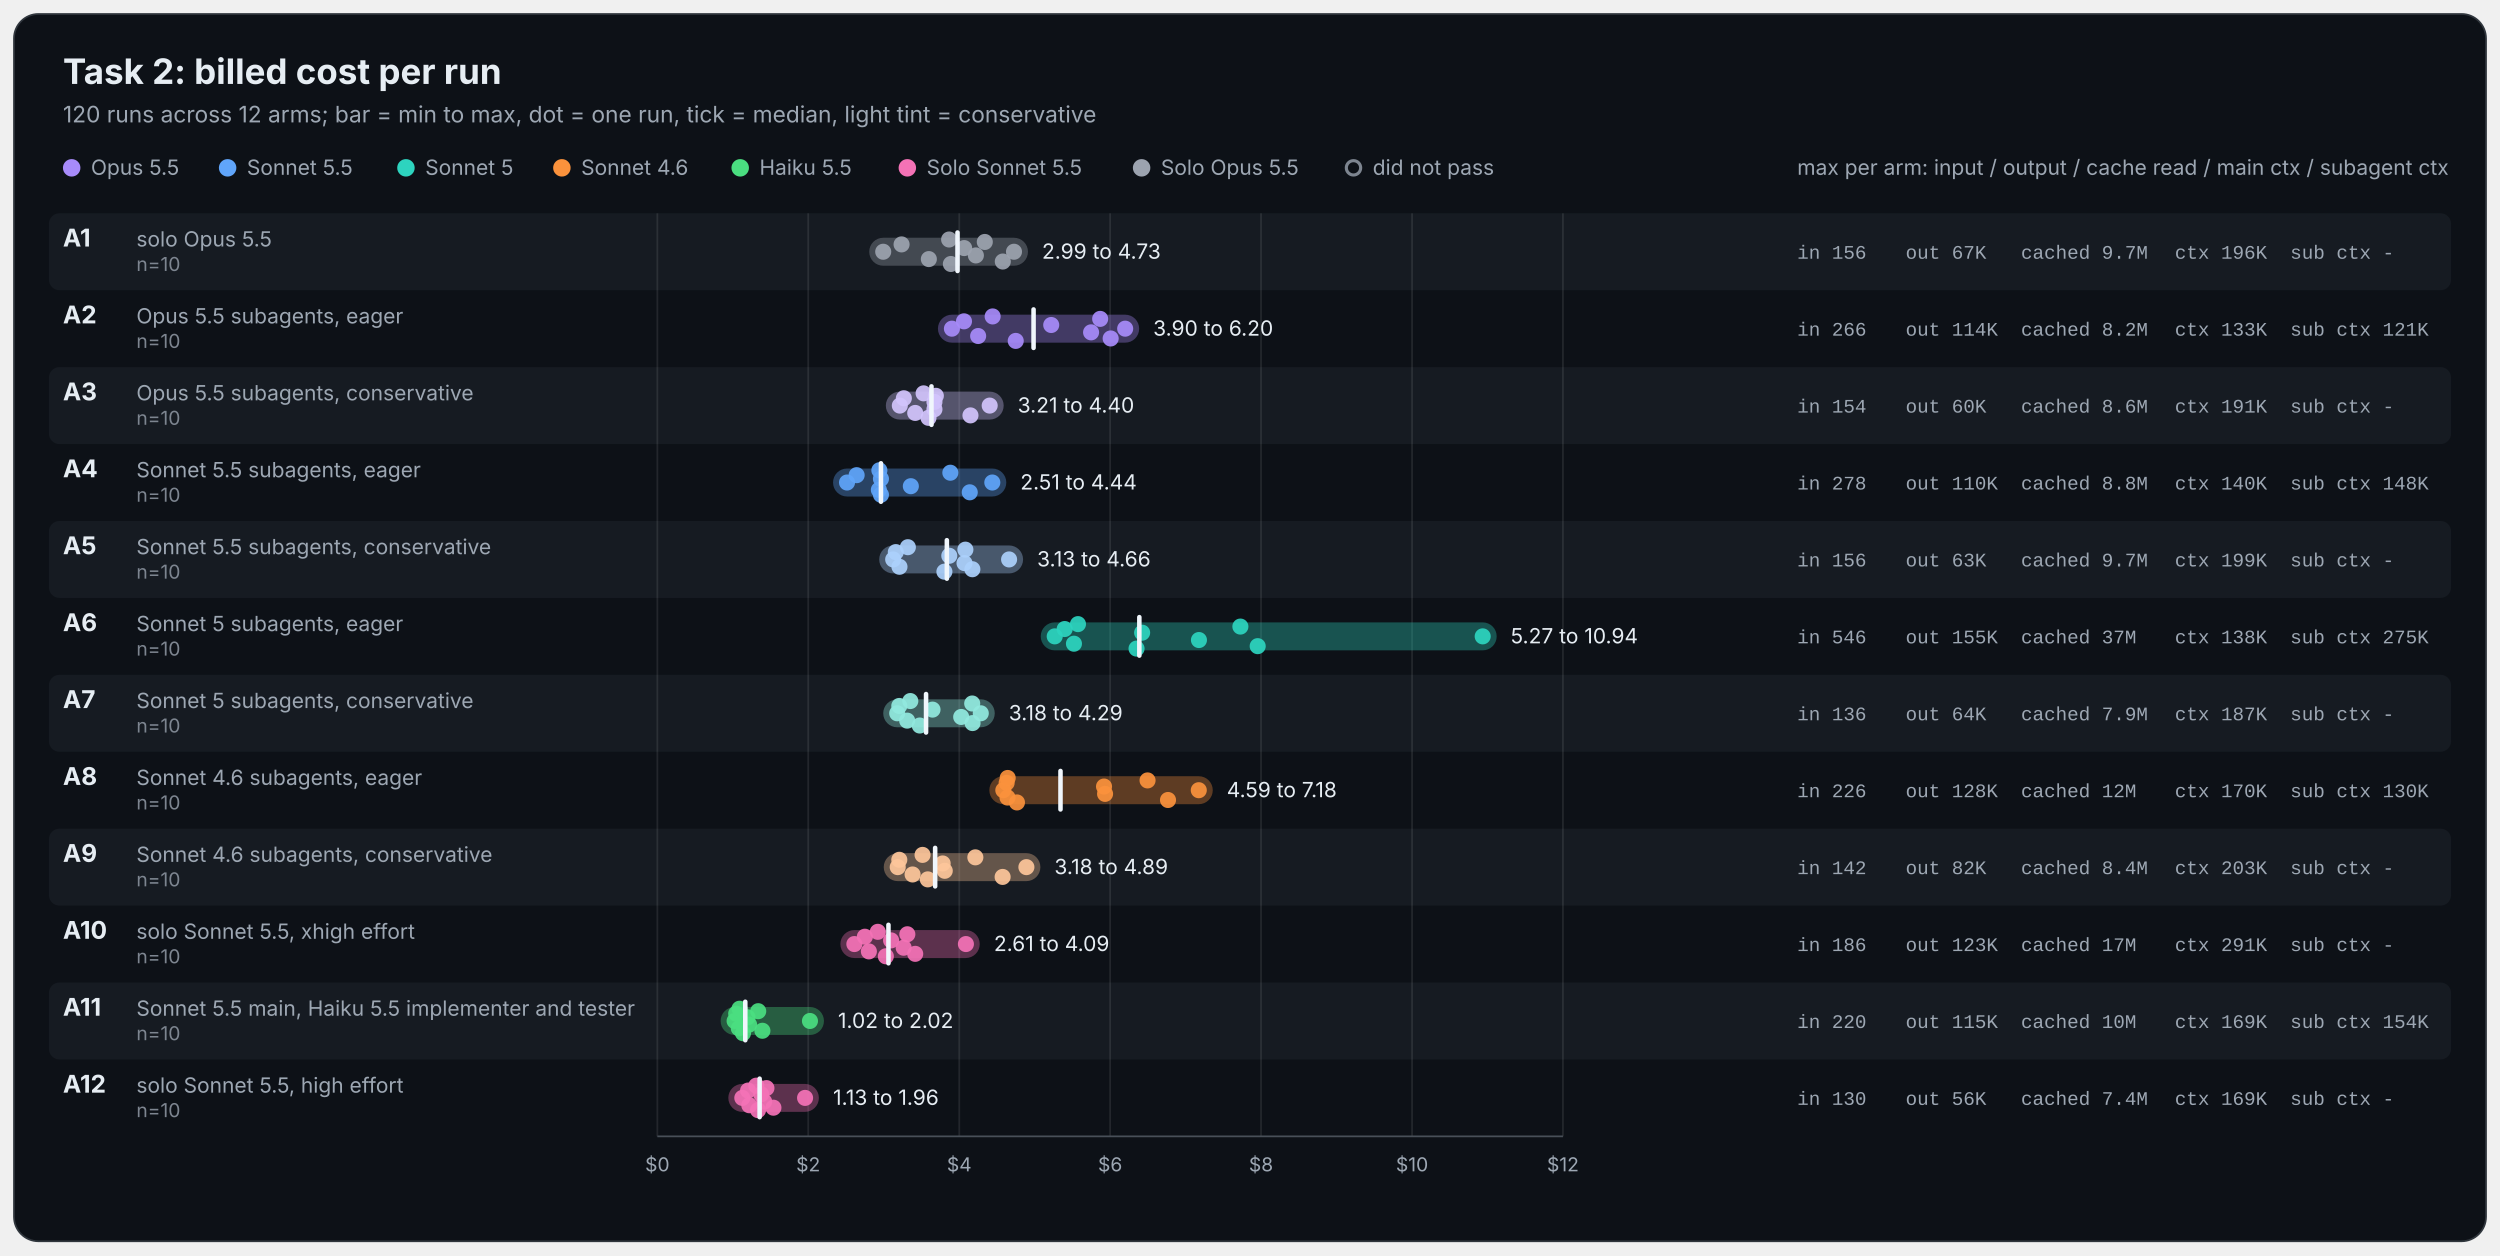
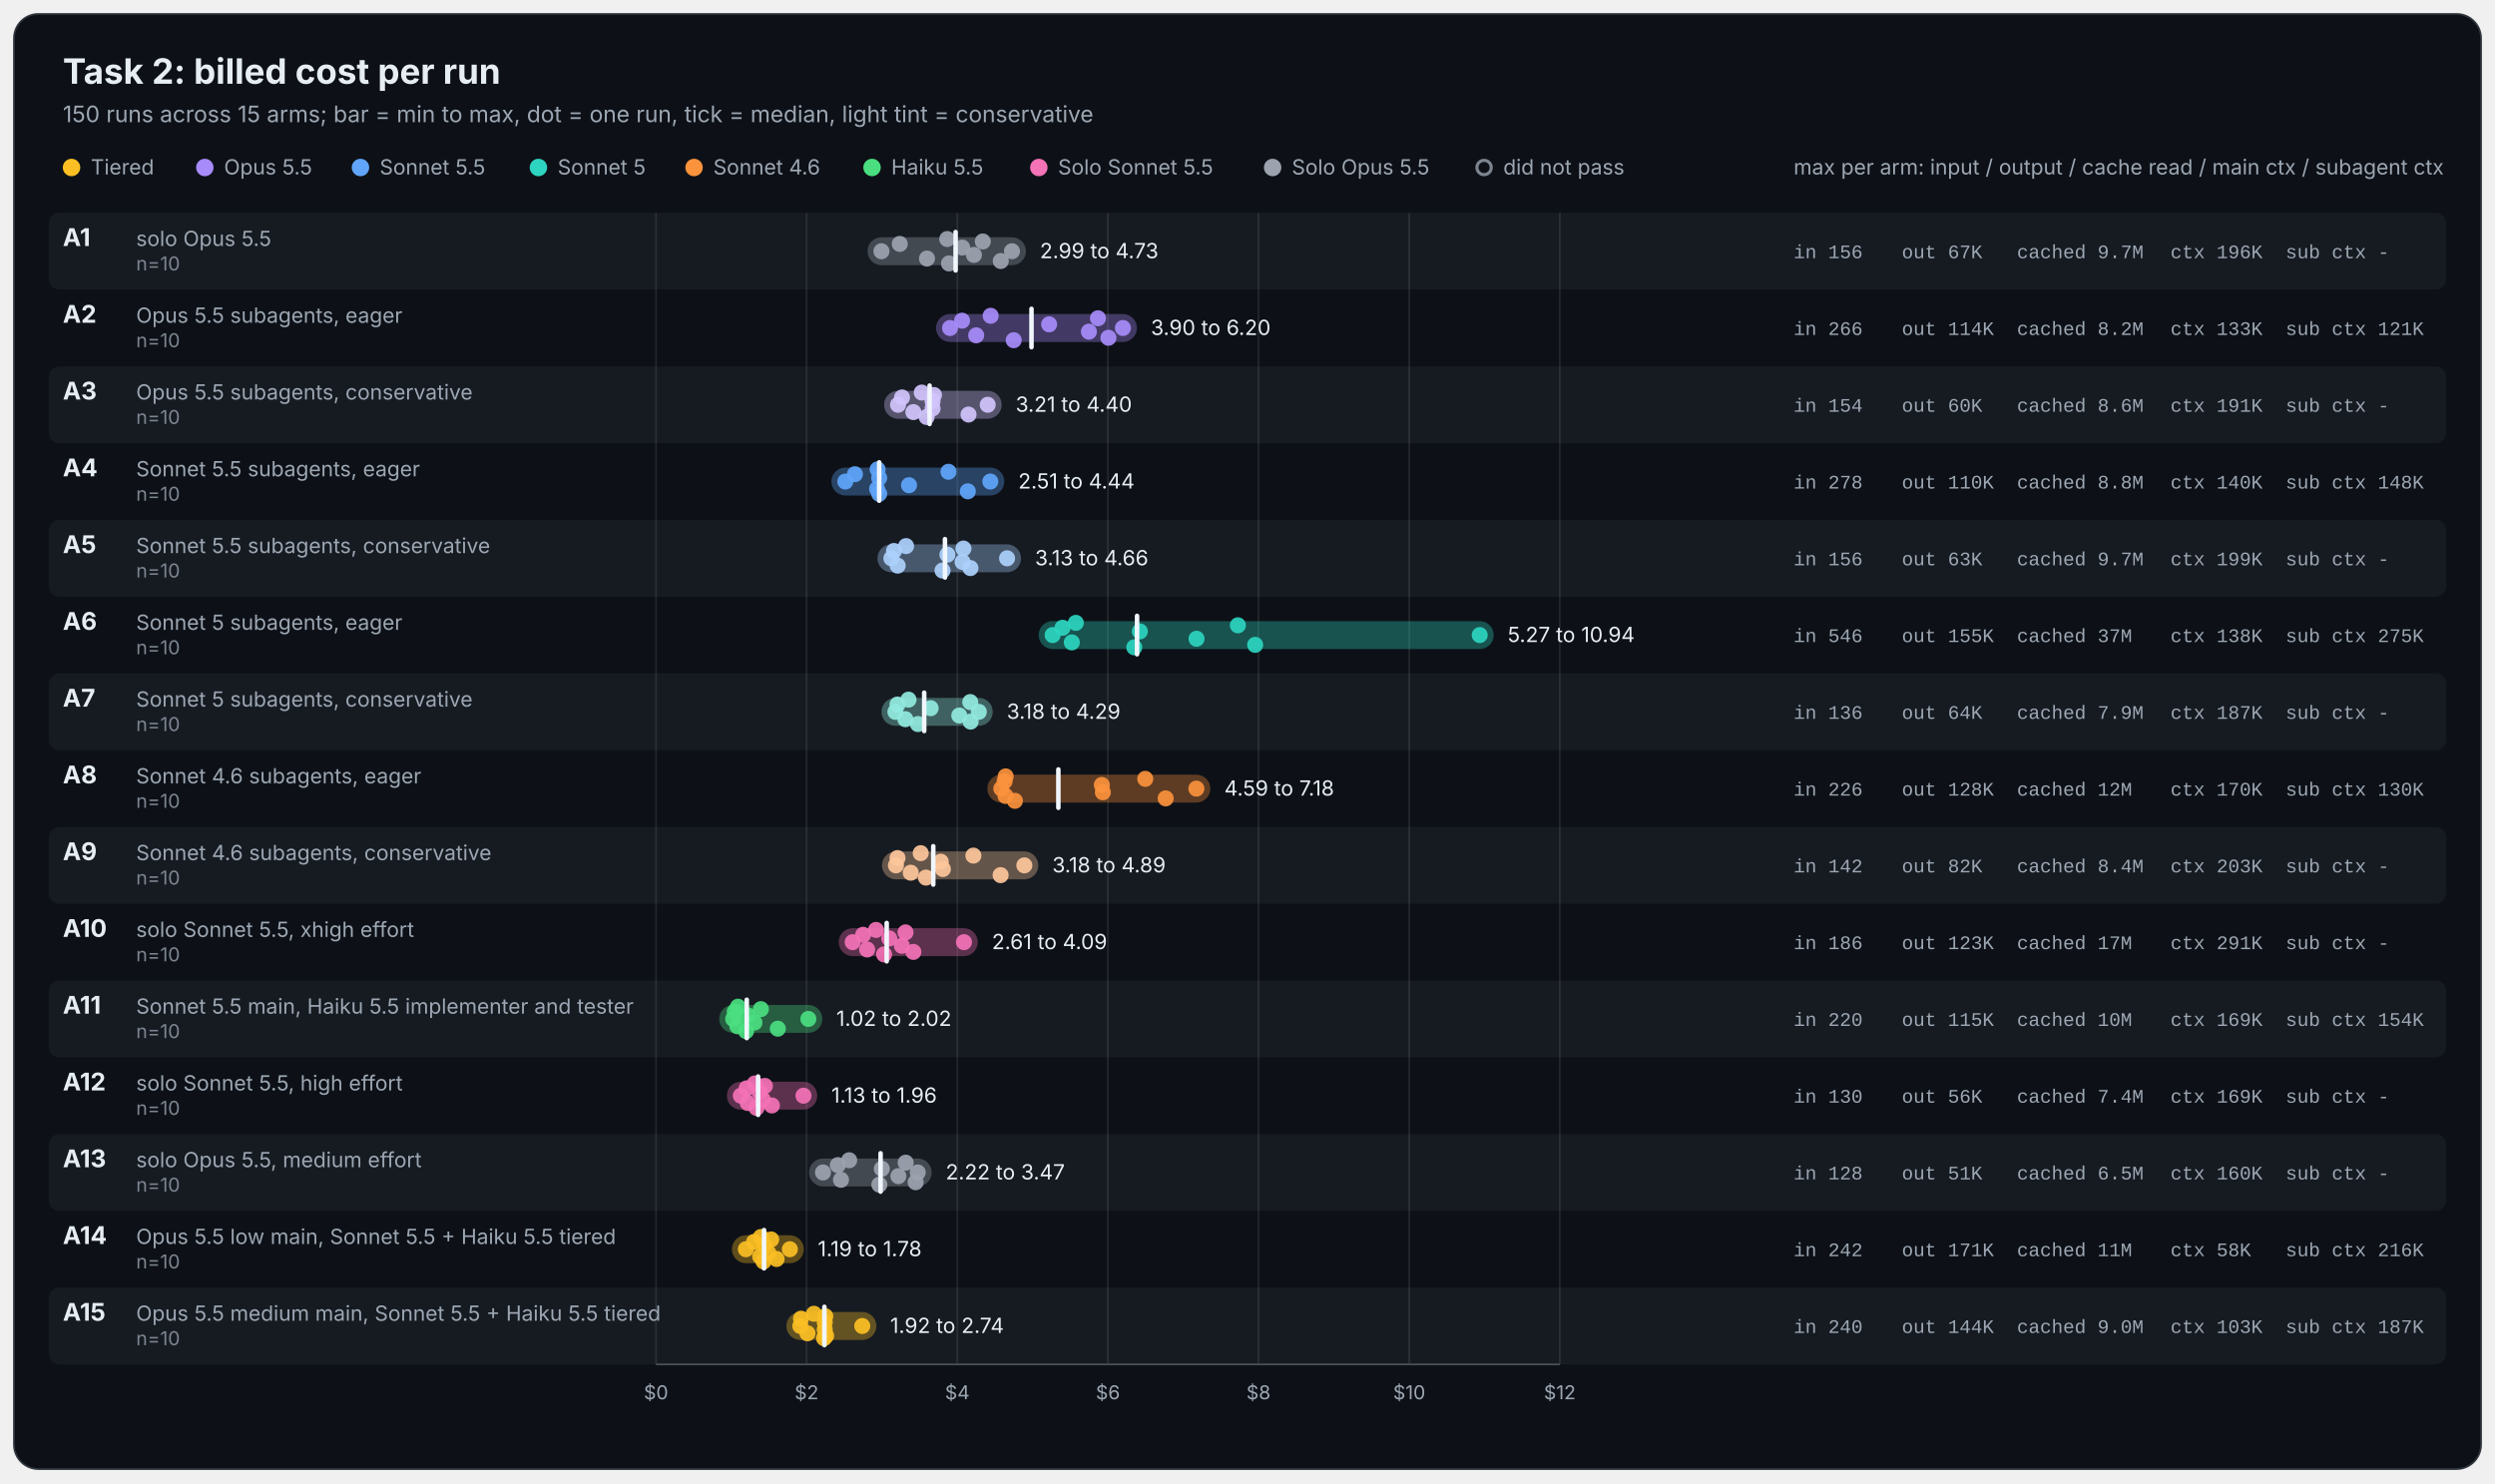
- <svg xmlns="http://www.w3.org/2000/svg" width="1430" height="718.0" viewBox="0 0 1430 718.0" role="img" aria-label="Task 2: billed cost per run" font-family="-apple-system, &quot;Segoe UI&quot;, Inter, Roboto, &quot;Helvetica Neue&quot;, Arial, sans-serif">
-   <rect x="8" y="8" width="1414" height="702.0" rx="14" fill="#0d1117" stroke="#30363d" stroke-width="1" />
+ <svg xmlns="http://www.w3.org/2000/svg" width="1430" height="850.0" viewBox="0 0 1430 850.0" role="img" aria-label="Task 2: billed cost per run" font-family="-apple-system, &quot;Segoe UI&quot;, Inter, Roboto, &quot;Helvetica Neue&quot;, Arial, sans-serif">
+   <rect x="8" y="8" width="1414" height="834.0" rx="14" fill="#0d1117" stroke="#30363d" stroke-width="1" />
  <text x="36.0" y="48.0" font-size="20" font-weight="700" fill="#e6edf3" text-anchor="start">Task 2: billed cost per run</text>
-   <text x="36.0" y="70.0" font-size="13" font-weight="400" fill="#9da7b3" text-anchor="start">120 runs across 12 arms; bar = min to max, dot = one run, tick = median, light tint = conservative</text>
-   <circle cx="41.0" cy="96.0" r="5" fill="#a78bfa" />
-   <text x="52.0" y="100.0" font-size="12" font-weight="400" fill="#9da7b3" text-anchor="start">Opus 5.5</text>
-   <circle cx="130.2" cy="96.0" r="5" fill="#60a5fa" />
-   <text x="141.2" y="100.0" font-size="12" font-weight="400" fill="#9da7b3" text-anchor="start">Sonnet 5.5</text>
-   <circle cx="232.2" cy="96.0" r="5" fill="#2dd4bf" />
-   <text x="243.2" y="100.0" font-size="12" font-weight="400" fill="#9da7b3" text-anchor="start">Sonnet 5</text>
-   <circle cx="321.4" cy="96.0" r="5" fill="#fb923c" />
-   <text x="332.4" y="100.0" font-size="12" font-weight="400" fill="#9da7b3" text-anchor="start">Sonnet 4.6</text>
-   <circle cx="423.4" cy="96.0" r="5" fill="#4ade80" />
-   <text x="434.4" y="100.0" font-size="12" font-weight="400" fill="#9da7b3" text-anchor="start">Haiku 5.5</text>
-   <circle cx="519.0" cy="96.0" r="5" fill="#f472b6" />
-   <text x="530.0" y="100.0" font-size="12" font-weight="400" fill="#9da7b3" text-anchor="start">Solo Sonnet 5.5</text>
-   <circle cx="653.0" cy="96.0" r="5" fill="#9ca3af" />
-   <text x="664.0" y="100.0" font-size="12" font-weight="400" fill="#9da7b3" text-anchor="start">Solo Opus 5.5</text>
-   <circle cx="774.2" cy="96.0" r="4.1" fill="#0d1117" stroke="#7d8590" stroke-width="1.8" />
-   <text x="785.2" y="100.0" font-size="12" font-weight="400" fill="#9da7b3" text-anchor="start">did not pass</text>
+   <text x="36.0" y="70.0" font-size="13" font-weight="400" fill="#9da7b3" text-anchor="start">150 runs across 15 arms; bar = min to max, dot = one run, tick = median, light tint = conservative</text>
+   <circle cx="41.0" cy="96.0" r="5" fill="#fbbf24" />
+   <text x="52.0" y="100.0" font-size="12" font-weight="400" fill="#9da7b3" text-anchor="start">Tiered</text>
+   <circle cx="117.4" cy="96.0" r="5" fill="#a78bfa" />
+   <text x="128.4" y="100.0" font-size="12" font-weight="400" fill="#9da7b3" text-anchor="start">Opus 5.5</text>
+   <circle cx="206.6" cy="96.0" r="5" fill="#60a5fa" />
+   <text x="217.6" y="100.0" font-size="12" font-weight="400" fill="#9da7b3" text-anchor="start">Sonnet 5.5</text>
+   <circle cx="308.6" cy="96.0" r="5" fill="#2dd4bf" />
+   <text x="319.6" y="100.0" font-size="12" font-weight="400" fill="#9da7b3" text-anchor="start">Sonnet 5</text>
+   <circle cx="397.8" cy="96.0" r="5" fill="#fb923c" />
+   <text x="408.8" y="100.0" font-size="12" font-weight="400" fill="#9da7b3" text-anchor="start">Sonnet 4.6</text>
+   <circle cx="499.8" cy="96.0" r="5" fill="#4ade80" />
+   <text x="510.8" y="100.0" font-size="12" font-weight="400" fill="#9da7b3" text-anchor="start">Haiku 5.5</text>
+   <circle cx="595.4" cy="96.0" r="5" fill="#f472b6" />
+   <text x="606.4" y="100.0" font-size="12" font-weight="400" fill="#9da7b3" text-anchor="start">Solo Sonnet 5.5</text>
+   <circle cx="729.4" cy="96.0" r="5" fill="#9ca3af" />
+   <text x="740.4" y="100.0" font-size="12" font-weight="400" fill="#9da7b3" text-anchor="start">Solo Opus 5.5</text>
+   <circle cx="850.6" cy="96.0" r="4.1" fill="#0d1117" stroke="#7d8590" stroke-width="1.8" />
+   <text x="861.6" y="100.0" font-size="12" font-weight="400" fill="#9da7b3" text-anchor="start">did not pass</text>
  <text x="1028.0" y="100.0" font-size="12" font-weight="400" fill="#9da7b3" text-anchor="start">max per arm: input / output / cache read / main ctx / subagent ctx</text>
  <rect x="28" y="122.0" width="1374.0" height="44" rx="6" fill="#161b22" />
  <rect x="28" y="210.0" width="1374.0" height="44" rx="6" fill="#161b22" />
  <rect x="28" y="298.0" width="1374.0" height="44" rx="6" fill="#161b22" />
  <rect x="28" y="386.0" width="1374.0" height="44" rx="6" fill="#161b22" />
  <rect x="28" y="474.0" width="1374.0" height="44" rx="6" fill="#161b22" />
  <rect x="28" y="562.0" width="1374.0" height="44" rx="6" fill="#161b22" />
-   <line x1="376.0" y1="122.0" x2="376.0" y2="650.0" stroke="#ffffff" stroke-opacity="0.09" stroke-width="1" />
-   <text x="376.0" y="670.0" font-size="11" font-weight="400" fill="#9da7b3" text-anchor="middle">$0</text>
-   <line x1="462.3" y1="122.0" x2="462.3" y2="650.0" stroke="#ffffff" stroke-opacity="0.09" stroke-width="1" />
-   <text x="462.3" y="670.0" font-size="11" font-weight="400" fill="#9da7b3" text-anchor="middle">$2</text>
-   <line x1="548.7" y1="122.0" x2="548.7" y2="650.0" stroke="#ffffff" stroke-opacity="0.09" stroke-width="1" />
-   <text x="548.7" y="670.0" font-size="11" font-weight="400" fill="#9da7b3" text-anchor="middle">$4</text>
-   <line x1="635.0" y1="122.0" x2="635.0" y2="650.0" stroke="#ffffff" stroke-opacity="0.09" stroke-width="1" />
-   <text x="635.0" y="670.0" font-size="11" font-weight="400" fill="#9da7b3" text-anchor="middle">$6</text>
-   <line x1="721.3" y1="122.0" x2="721.3" y2="650.0" stroke="#ffffff" stroke-opacity="0.09" stroke-width="1" />
-   <text x="721.3" y="670.0" font-size="11" font-weight="400" fill="#9da7b3" text-anchor="middle">$8</text>
-   <line x1="807.7" y1="122.0" x2="807.7" y2="650.0" stroke="#ffffff" stroke-opacity="0.09" stroke-width="1" />
-   <text x="807.7" y="670.0" font-size="11" font-weight="400" fill="#9da7b3" text-anchor="middle">$10</text>
-   <line x1="894.0" y1="122.0" x2="894.0" y2="650.0" stroke="#ffffff" stroke-opacity="0.09" stroke-width="1" />
-   <text x="894.0" y="670.0" font-size="11" font-weight="400" fill="#9da7b3" text-anchor="middle">$12</text>
-   <line x1="376.0" y1="650.0" x2="894.0" y2="650.0" stroke="#484f58" stroke-width="1" />
+   <rect x="28" y="650.0" width="1374.0" height="44" rx="6" fill="#161b22" />
+   <rect x="28" y="738.0" width="1374.0" height="44" rx="6" fill="#161b22" />
+   <line x1="376.0" y1="122.0" x2="376.0" y2="782.0" stroke="#ffffff" stroke-opacity="0.09" stroke-width="1" />
+   <text x="376.0" y="802.0" font-size="11" font-weight="400" fill="#9da7b3" text-anchor="middle">$0</text>
+   <line x1="462.3" y1="122.0" x2="462.3" y2="782.0" stroke="#ffffff" stroke-opacity="0.09" stroke-width="1" />
+   <text x="462.3" y="802.0" font-size="11" font-weight="400" fill="#9da7b3" text-anchor="middle">$2</text>
+   <line x1="548.7" y1="122.0" x2="548.7" y2="782.0" stroke="#ffffff" stroke-opacity="0.09" stroke-width="1" />
+   <text x="548.7" y="802.0" font-size="11" font-weight="400" fill="#9da7b3" text-anchor="middle">$4</text>
+   <line x1="635.0" y1="122.0" x2="635.0" y2="782.0" stroke="#ffffff" stroke-opacity="0.09" stroke-width="1" />
+   <text x="635.0" y="802.0" font-size="11" font-weight="400" fill="#9da7b3" text-anchor="middle">$6</text>
+   <line x1="721.3" y1="122.0" x2="721.3" y2="782.0" stroke="#ffffff" stroke-opacity="0.09" stroke-width="1" />
+   <text x="721.3" y="802.0" font-size="11" font-weight="400" fill="#9da7b3" text-anchor="middle">$8</text>
+   <line x1="807.7" y1="122.0" x2="807.7" y2="782.0" stroke="#ffffff" stroke-opacity="0.09" stroke-width="1" />
+   <text x="807.7" y="802.0" font-size="11" font-weight="400" fill="#9da7b3" text-anchor="middle">$10</text>
+   <line x1="894.0" y1="122.0" x2="894.0" y2="782.0" stroke="#ffffff" stroke-opacity="0.09" stroke-width="1" />
+   <text x="894.0" y="802.0" font-size="11" font-weight="400" fill="#9da7b3" text-anchor="middle">$12</text>
+   <line x1="376.0" y1="782.0" x2="894.0" y2="782.0" stroke="#484f58" stroke-width="1" />
  <text x="36.0" y="141.0" font-size="14" font-weight="700" fill="#e6edf3" text-anchor="start">A1</text>
  <text x="78.0" y="141.0" font-size="12" font-weight="400" fill="#9da7b3" text-anchor="start">solo Opus 5.5</text>
  <text x="78.0" y="155.0" font-size="11" font-weight="400" fill="#7d8590" text-anchor="start">n=10</text>
  <rect x="497.2" y="136.0" width="90.8" height="16" rx="8.0" fill="#9ca3af" fill-opacity="0.34" />
  <circle cx="505.2" cy="144.0" r="4.6" fill="#9ca3af" fill-opacity="0.92" />
  <circle cx="515.7" cy="139.8" r="4.6" fill="#9ca3af" fill-opacity="0.92" />
  <circle cx="531.3" cy="148.2" r="4.6" fill="#9ca3af" fill-opacity="0.92" />
  <circle cx="542.9" cy="137.0" r="4.6" fill="#9ca3af" fill-opacity="0.92" />
  <circle cx="543.9" cy="151.0" r="4.6" fill="#9ca3af" fill-opacity="0.92" />
  <circle cx="551.5" cy="141.9" r="4.6" fill="#9ca3af" fill-opacity="0.92" />
  <circle cx="558.2" cy="146.1" r="4.6" fill="#9ca3af" fill-opacity="0.92" />
  <circle cx="563.3" cy="138.4" r="4.6" fill="#9ca3af" fill-opacity="0.92" />
  <circle cx="573.6" cy="149.6" r="4.6" fill="#9ca3af" fill-opacity="0.92" />
  <circle cx="580.0" cy="144.0" r="4.6" fill="#9ca3af" fill-opacity="0.92" />
  <line x1="547.7" y1="133.0" x2="547.7" y2="155.0" stroke="#f0f6fc" stroke-width="2.6" stroke-linecap="round" />
  <text x="596.0" y="148.0" font-size="12" font-weight="400" fill="#e6edf3" text-anchor="start">2.99 to 4.73</text>
  <text x="1028.0" y="148.0" font-size="11" fill="#9da7b3" font-family="ui-monospace, SFMono-Regular, Menlo, Consolas, &quot;Liberation Mono&quot;, monospace">in 156</text>
  <text x="1090.0" y="148.0" font-size="11" fill="#9da7b3" font-family="ui-monospace, SFMono-Regular, Menlo, Consolas, &quot;Liberation Mono&quot;, monospace">out 67K</text>
  <text x="1156.0" y="148.0" font-size="11" fill="#9da7b3" font-family="ui-monospace, SFMono-Regular, Menlo, Consolas, &quot;Liberation Mono&quot;, monospace">cached 9.7M</text>
  <text x="1244.0" y="148.0" font-size="11" fill="#9da7b3" font-family="ui-monospace, SFMono-Regular, Menlo, Consolas, &quot;Liberation Mono&quot;, monospace">ctx 196K</text>
  <text x="1310.0" y="148.0" font-size="11" fill="#9da7b3" font-family="ui-monospace, SFMono-Regular, Menlo, Consolas, &quot;Liberation Mono&quot;, monospace">sub ctx -</text>
  <text x="36.0" y="185.0" font-size="14" font-weight="700" fill="#e6edf3" text-anchor="start">A2</text>
  <text x="78.0" y="185.0" font-size="12" font-weight="400" fill="#9da7b3" text-anchor="start">Opus 5.5 subagents, eager</text>
  <text x="78.0" y="199.0" font-size="11" font-weight="400" fill="#7d8590" text-anchor="start">n=10</text>
  <rect x="536.5" y="180.0" width="115.1" height="16" rx="8.0" fill="#a78bfa" fill-opacity="0.34" />
  <circle cx="544.5" cy="188.0" r="4.6" fill="#a78bfa" fill-opacity="0.92" />
  <circle cx="551.4" cy="183.8" r="4.6" fill="#a78bfa" fill-opacity="0.92" />
  <circle cx="559.5" cy="192.2" r="4.6" fill="#a78bfa" fill-opacity="0.92" />
  <circle cx="567.8" cy="181.0" r="4.6" fill="#a78bfa" fill-opacity="0.92" />
  <circle cx="581.0" cy="195.0" r="4.6" fill="#a78bfa" fill-opacity="0.92" />
  <circle cx="601.3" cy="185.9" r="4.6" fill="#a78bfa" fill-opacity="0.92" />
  <circle cx="624.1" cy="190.1" r="4.6" fill="#a78bfa" fill-opacity="0.92" />
  <circle cx="629.3" cy="182.4" r="4.6" fill="#a78bfa" fill-opacity="0.92" />
  <circle cx="635.3" cy="193.6" r="4.6" fill="#a78bfa" fill-opacity="0.92" />
  <circle cx="643.6" cy="188.0" r="4.6" fill="#a78bfa" fill-opacity="0.92" />
  <line x1="591.2" y1="177.0" x2="591.2" y2="199.0" stroke="#f0f6fc" stroke-width="2.6" stroke-linecap="round" />
  <text x="659.6" y="192.0" font-size="12" font-weight="400" fill="#e6edf3" text-anchor="start">3.90 to 6.20</text>
  <text x="1028.0" y="192.0" font-size="11" fill="#9da7b3" font-family="ui-monospace, SFMono-Regular, Menlo, Consolas, &quot;Liberation Mono&quot;, monospace">in 266</text>
  <text x="1090.0" y="192.0" font-size="11" fill="#9da7b3" font-family="ui-monospace, SFMono-Regular, Menlo, Consolas, &quot;Liberation Mono&quot;, monospace">out 114K</text>
  <text x="1156.0" y="192.0" font-size="11" fill="#9da7b3" font-family="ui-monospace, SFMono-Regular, Menlo, Consolas, &quot;Liberation Mono&quot;, monospace">cached 8.2M</text>
  <text x="1244.0" y="192.0" font-size="11" fill="#9da7b3" font-family="ui-monospace, SFMono-Regular, Menlo, Consolas, &quot;Liberation Mono&quot;, monospace">ctx 133K</text>
  <text x="1310.0" y="192.0" font-size="11" fill="#9da7b3" font-family="ui-monospace, SFMono-Regular, Menlo, Consolas, &quot;Liberation Mono&quot;, monospace">sub ctx 121K</text>
  <text x="36.0" y="229.0" font-size="14" font-weight="700" fill="#e6edf3" text-anchor="start">A3</text>
  <text x="78.0" y="229.0" font-size="12" font-weight="400" fill="#9da7b3" text-anchor="start">Opus 5.5 subagents, conservative</text>
  <text x="78.0" y="243.0" font-size="11" font-weight="400" fill="#7d8590" text-anchor="start">n=10</text>
  <rect x="506.7" y="224.0" width="67.4" height="16" rx="8.0" fill="#d1c3fc" fill-opacity="0.34" />
  <circle cx="514.7" cy="232.0" r="4.6" fill="#d1c3fc" fill-opacity="0.92" />
  <circle cx="517.0" cy="227.8" r="4.6" fill="#d1c3fc" fill-opacity="0.92" />
  <circle cx="523.5" cy="236.2" r="4.6" fill="#d1c3fc" fill-opacity="0.92" />
  <circle cx="528.3" cy="225.0" r="4.6" fill="#d1c3fc" fill-opacity="0.92" />
  <circle cx="531.1" cy="239.0" r="4.6" fill="#d1c3fc" fill-opacity="0.92" />
  <circle cx="534.5" cy="229.9" r="4.6" fill="#d1c3fc" fill-opacity="0.92" />
  <circle cx="534.5" cy="234.1" r="4.6" fill="#d1c3fc" fill-opacity="0.92" />
  <circle cx="535.3" cy="226.4" r="4.6" fill="#d1c3fc" fill-opacity="0.92" />
  <circle cx="555.1" cy="237.6" r="4.6" fill="#d1c3fc" fill-opacity="0.92" />
  <circle cx="566.1" cy="232.0" r="4.6" fill="#d1c3fc" fill-opacity="0.92" />
  <line x1="532.8" y1="221.0" x2="532.8" y2="243.0" stroke="#f0f6fc" stroke-width="2.6" stroke-linecap="round" />
  <text x="582.1" y="236.0" font-size="12" font-weight="400" fill="#e6edf3" text-anchor="start">3.21 to 4.40</text>
  <text x="1028.0" y="236.0" font-size="11" fill="#9da7b3" font-family="ui-monospace, SFMono-Regular, Menlo, Consolas, &quot;Liberation Mono&quot;, monospace">in 154</text>
  <text x="1090.0" y="236.0" font-size="11" fill="#9da7b3" font-family="ui-monospace, SFMono-Regular, Menlo, Consolas, &quot;Liberation Mono&quot;, monospace">out 60K</text>
  <text x="1156.0" y="236.0" font-size="11" fill="#9da7b3" font-family="ui-monospace, SFMono-Regular, Menlo, Consolas, &quot;Liberation Mono&quot;, monospace">cached 8.6M</text>
  <text x="1244.0" y="236.0" font-size="11" fill="#9da7b3" font-family="ui-monospace, SFMono-Regular, Menlo, Consolas, &quot;Liberation Mono&quot;, monospace">ctx 191K</text>
  <text x="1310.0" y="236.0" font-size="11" fill="#9da7b3" font-family="ui-monospace, SFMono-Regular, Menlo, Consolas, &quot;Liberation Mono&quot;, monospace">sub ctx -</text>
  <text x="36.0" y="273.0" font-size="14" font-weight="700" fill="#e6edf3" text-anchor="start">A4</text>
  <text x="78.0" y="273.0" font-size="12" font-weight="400" fill="#9da7b3" text-anchor="start">Sonnet 5.5 subagents, eager</text>
  <text x="78.0" y="287.0" font-size="11" font-weight="400" fill="#7d8590" text-anchor="start">n=10</text>
  <rect x="476.5" y="268.0" width="99.1" height="16" rx="8.0" fill="#60a5fa" fill-opacity="0.34" />
  <circle cx="484.5" cy="276.0" r="4.6" fill="#60a5fa" fill-opacity="0.92" />
  <circle cx="490.0" cy="271.8" r="4.6" fill="#60a5fa" fill-opacity="0.92" />
  <circle cx="502.7" cy="280.2" r="4.6" fill="#60a5fa" fill-opacity="0.92" />
  <circle cx="503.0" cy="269.0" r="4.6" fill="#60a5fa" fill-opacity="0.92" />
  <circle cx="503.9" cy="283.0" r="4.6" fill="#60a5fa" fill-opacity="0.92" />
  <circle cx="503.9" cy="273.9" r="4.6" fill="#60a5fa" fill-opacity="0.92" />
  <circle cx="521.0" cy="278.1" r="4.6" fill="#60a5fa" fill-opacity="0.92" />
  <circle cx="543.6" cy="270.4" r="4.6" fill="#60a5fa" fill-opacity="0.92" />
  <circle cx="554.7" cy="281.6" r="4.6" fill="#60a5fa" fill-opacity="0.92" />
  <circle cx="567.6" cy="276.0" r="4.6" fill="#60a5fa" fill-opacity="0.92" />
  <line x1="503.9" y1="265.0" x2="503.9" y2="287.0" stroke="#f0f6fc" stroke-width="2.6" stroke-linecap="round" />
  <text x="583.6" y="280.0" font-size="12" font-weight="400" fill="#e6edf3" text-anchor="start">2.51 to 4.44</text>
  <text x="1028.0" y="280.0" font-size="11" fill="#9da7b3" font-family="ui-monospace, SFMono-Regular, Menlo, Consolas, &quot;Liberation Mono&quot;, monospace">in 278</text>
  <text x="1090.0" y="280.0" font-size="11" fill="#9da7b3" font-family="ui-monospace, SFMono-Regular, Menlo, Consolas, &quot;Liberation Mono&quot;, monospace">out 110K</text>
  <text x="1156.0" y="280.0" font-size="11" fill="#9da7b3" font-family="ui-monospace, SFMono-Regular, Menlo, Consolas, &quot;Liberation Mono&quot;, monospace">cached 8.8M</text>
  <text x="1244.0" y="280.0" font-size="11" fill="#9da7b3" font-family="ui-monospace, SFMono-Regular, Menlo, Consolas, &quot;Liberation Mono&quot;, monospace">ctx 140K</text>
  <text x="1310.0" y="280.0" font-size="11" fill="#9da7b3" font-family="ui-monospace, SFMono-Regular, Menlo, Consolas, &quot;Liberation Mono&quot;, monospace">sub ctx 148K</text>
  <text x="36.0" y="317.0" font-size="14" font-weight="700" fill="#e6edf3" text-anchor="start">A5</text>
  <text x="78.0" y="317.0" font-size="12" font-weight="400" fill="#9da7b3" text-anchor="start">Sonnet 5.5 subagents, conservative</text>
  <text x="78.0" y="331.0" font-size="11" font-weight="400" fill="#7d8590" text-anchor="start">n=10</text>
  <rect x="502.9" y="312.0" width="82.3" height="16" rx="8.0" fill="#acd0fc" fill-opacity="0.34" />
  <circle cx="510.9" cy="320.0" r="4.6" fill="#acd0fc" fill-opacity="0.92" />
  <circle cx="512.4" cy="315.8" r="4.6" fill="#acd0fc" fill-opacity="0.92" />
  <circle cx="514.5" cy="324.2" r="4.6" fill="#acd0fc" fill-opacity="0.92" />
  <circle cx="519.3" cy="313.0" r="4.6" fill="#acd0fc" fill-opacity="0.92" />
  <circle cx="540.2" cy="327.0" r="4.6" fill="#acd0fc" fill-opacity="0.92" />
  <circle cx="543.0" cy="317.9" r="4.6" fill="#acd0fc" fill-opacity="0.92" />
  <circle cx="551.7" cy="322.1" r="4.6" fill="#acd0fc" fill-opacity="0.92" />
  <circle cx="552.2" cy="314.4" r="4.6" fill="#acd0fc" fill-opacity="0.92" />
  <circle cx="556.2" cy="325.6" r="4.6" fill="#acd0fc" fill-opacity="0.92" />
  <circle cx="577.2" cy="320.0" r="4.6" fill="#acd0fc" fill-opacity="0.92" />
  <line x1="541.6" y1="309.0" x2="541.6" y2="331.0" stroke="#f0f6fc" stroke-width="2.6" stroke-linecap="round" />
  <text x="593.2" y="324.0" font-size="12" font-weight="400" fill="#e6edf3" text-anchor="start">3.13 to 4.66</text>
  <text x="1028.0" y="324.0" font-size="11" fill="#9da7b3" font-family="ui-monospace, SFMono-Regular, Menlo, Consolas, &quot;Liberation Mono&quot;, monospace">in 156</text>
  <text x="1090.0" y="324.0" font-size="11" fill="#9da7b3" font-family="ui-monospace, SFMono-Regular, Menlo, Consolas, &quot;Liberation Mono&quot;, monospace">out 63K</text>
  <text x="1156.0" y="324.0" font-size="11" fill="#9da7b3" font-family="ui-monospace, SFMono-Regular, Menlo, Consolas, &quot;Liberation Mono&quot;, monospace">cached 9.7M</text>
  <text x="1244.0" y="324.0" font-size="11" fill="#9da7b3" font-family="ui-monospace, SFMono-Regular, Menlo, Consolas, &quot;Liberation Mono&quot;, monospace">ctx 199K</text>
  <text x="1310.0" y="324.0" font-size="11" fill="#9da7b3" font-family="ui-monospace, SFMono-Regular, Menlo, Consolas, &quot;Liberation Mono&quot;, monospace">sub ctx -</text>
  <text x="36.0" y="361.0" font-size="14" font-weight="700" fill="#e6edf3" text-anchor="start">A6</text>
  <text x="78.0" y="361.0" font-size="12" font-weight="400" fill="#9da7b3" text-anchor="start">Sonnet 5 subagents, eager</text>
  <text x="78.0" y="375.0" font-size="11" font-weight="400" fill="#7d8590" text-anchor="start">n=10</text>
  <rect x="595.3" y="356.0" width="260.8" height="16" rx="8.0" fill="#2dd4bf" fill-opacity="0.34" />
  <circle cx="603.3" cy="364.0" r="4.6" fill="#2dd4bf" fill-opacity="0.92" />
  <circle cx="609.0" cy="359.8" r="4.6" fill="#2dd4bf" fill-opacity="0.92" />
  <circle cx="614.3" cy="368.2" r="4.6" fill="#2dd4bf" fill-opacity="0.92" />
  <circle cx="616.6" cy="357.0" r="4.6" fill="#2dd4bf" fill-opacity="0.92" />
  <circle cx="650.1" cy="371.0" r="4.6" fill="#2dd4bf" fill-opacity="0.92" />
  <circle cx="653.3" cy="361.9" r="4.6" fill="#2dd4bf" fill-opacity="0.92" />
  <circle cx="685.8" cy="366.1" r="4.6" fill="#2dd4bf" fill-opacity="0.92" />
  <circle cx="709.5" cy="358.4" r="4.6" fill="#2dd4bf" fill-opacity="0.92" />
  <circle cx="719.4" cy="369.6" r="4.6" fill="#2dd4bf" fill-opacity="0.92" />
  <circle cx="848.1" cy="364.0" r="4.6" fill="#2dd4bf" fill-opacity="0.92" />
  <line x1="651.7" y1="353.0" x2="651.7" y2="375.0" stroke="#f0f6fc" stroke-width="2.6" stroke-linecap="round" />
  <text x="864.1" y="368.0" font-size="12" font-weight="400" fill="#e6edf3" text-anchor="start">5.27 to 10.94</text>
  <text x="1028.0" y="368.0" font-size="11" fill="#9da7b3" font-family="ui-monospace, SFMono-Regular, Menlo, Consolas, &quot;Liberation Mono&quot;, monospace">in 546</text>
  <text x="1090.0" y="368.0" font-size="11" fill="#9da7b3" font-family="ui-monospace, SFMono-Regular, Menlo, Consolas, &quot;Liberation Mono&quot;, monospace">out 155K</text>
  <text x="1156.0" y="368.0" font-size="11" fill="#9da7b3" font-family="ui-monospace, SFMono-Regular, Menlo, Consolas, &quot;Liberation Mono&quot;, monospace">cached 37M</text>
  <text x="1244.0" y="368.0" font-size="11" fill="#9da7b3" font-family="ui-monospace, SFMono-Regular, Menlo, Consolas, &quot;Liberation Mono&quot;, monospace">ctx 138K</text>
  <text x="1310.0" y="368.0" font-size="11" fill="#9da7b3" font-family="ui-monospace, SFMono-Regular, Menlo, Consolas, &quot;Liberation Mono&quot;, monospace">sub ctx 275K</text>
  <text x="36.0" y="405.0" font-size="14" font-weight="700" fill="#e6edf3" text-anchor="start">A7</text>
  <text x="78.0" y="405.0" font-size="12" font-weight="400" fill="#9da7b3" text-anchor="start">Sonnet 5 subagents, conservative</text>
  <text x="78.0" y="419.0" font-size="11" font-weight="400" fill="#7d8590" text-anchor="start">n=10</text>
  <rect x="505.2" y="400.0" width="63.8" height="16" rx="8.0" fill="#92e9de" fill-opacity="0.34" />
  <circle cx="513.2" cy="408.0" r="4.6" fill="#92e9de" fill-opacity="0.92" />
  <circle cx="514.4" cy="403.8" r="4.6" fill="#92e9de" fill-opacity="0.92" />
  <circle cx="518.9" cy="412.2" r="4.6" fill="#92e9de" fill-opacity="0.92" />
  <circle cx="520.7" cy="401.0" r="4.6" fill="#92e9de" fill-opacity="0.92" />
  <circle cx="526.1" cy="415.0" r="4.6" fill="#92e9de" fill-opacity="0.92" />
  <circle cx="533.4" cy="405.9" r="4.6" fill="#92e9de" fill-opacity="0.92" />
  <circle cx="549.8" cy="410.1" r="4.6" fill="#92e9de" fill-opacity="0.92" />
  <circle cx="556.1" cy="402.4" r="4.6" fill="#92e9de" fill-opacity="0.92" />
  <circle cx="556.3" cy="413.6" r="4.6" fill="#92e9de" fill-opacity="0.92" />
  <circle cx="561.0" cy="408.0" r="4.6" fill="#92e9de" fill-opacity="0.92" />
  <line x1="529.7" y1="397.0" x2="529.7" y2="419.0" stroke="#f0f6fc" stroke-width="2.6" stroke-linecap="round" />
  <text x="577.0" y="412.0" font-size="12" font-weight="400" fill="#e6edf3" text-anchor="start">3.18 to 4.29</text>
  <text x="1028.0" y="412.0" font-size="11" fill="#9da7b3" font-family="ui-monospace, SFMono-Regular, Menlo, Consolas, &quot;Liberation Mono&quot;, monospace">in 136</text>
  <text x="1090.0" y="412.0" font-size="11" fill="#9da7b3" font-family="ui-monospace, SFMono-Regular, Menlo, Consolas, &quot;Liberation Mono&quot;, monospace">out 64K</text>
  <text x="1156.0" y="412.0" font-size="11" fill="#9da7b3" font-family="ui-monospace, SFMono-Regular, Menlo, Consolas, &quot;Liberation Mono&quot;, monospace">cached 7.9M</text>
  <text x="1244.0" y="412.0" font-size="11" fill="#9da7b3" font-family="ui-monospace, SFMono-Regular, Menlo, Consolas, &quot;Liberation Mono&quot;, monospace">ctx 187K</text>
  <text x="1310.0" y="412.0" font-size="11" fill="#9da7b3" font-family="ui-monospace, SFMono-Regular, Menlo, Consolas, &quot;Liberation Mono&quot;, monospace">sub ctx -</text>
  <text x="36.0" y="449.0" font-size="14" font-weight="700" fill="#e6edf3" text-anchor="start">A8</text>
  <text x="78.0" y="449.0" font-size="12" font-weight="400" fill="#9da7b3" text-anchor="start">Sonnet 4.6 subagents, eager</text>
  <text x="78.0" y="463.0" font-size="11" font-weight="400" fill="#7d8590" text-anchor="start">n=10</text>
  <rect x="565.9" y="444.0" width="127.8" height="16" rx="8.0" fill="#fb923c" fill-opacity="0.34" />
  <circle cx="573.9" cy="452.0" r="4.6" fill="#fb923c" fill-opacity="0.92" />
  <circle cx="575.8" cy="447.8" r="4.6" fill="#fb923c" fill-opacity="0.92" />
  <circle cx="576.3" cy="456.2" r="4.6" fill="#fb923c" fill-opacity="0.92" />
  <circle cx="576.4" cy="445.0" r="4.6" fill="#fb923c" fill-opacity="0.92" />
  <circle cx="581.7" cy="459.0" r="4.6" fill="#fb923c" fill-opacity="0.92" />
  <circle cx="631.5" cy="449.9" r="4.6" fill="#fb923c" fill-opacity="0.92" />
  <circle cx="632.1" cy="454.1" r="4.6" fill="#fb923c" fill-opacity="0.92" />
  <circle cx="656.4" cy="446.4" r="4.6" fill="#fb923c" fill-opacity="0.92" />
  <circle cx="668.1" cy="457.6" r="4.6" fill="#fb923c" fill-opacity="0.92" />
  <circle cx="685.7" cy="452.0" r="4.6" fill="#fb923c" fill-opacity="0.92" />
  <line x1="606.6" y1="441.0" x2="606.6" y2="463.0" stroke="#f0f6fc" stroke-width="2.6" stroke-linecap="round" />
  <text x="701.7" y="456.0" font-size="12" font-weight="400" fill="#e6edf3" text-anchor="start">4.59 to 7.18</text>
  <text x="1028.0" y="456.0" font-size="11" fill="#9da7b3" font-family="ui-monospace, SFMono-Regular, Menlo, Consolas, &quot;Liberation Mono&quot;, monospace">in 226</text>
  <text x="1090.0" y="456.0" font-size="11" fill="#9da7b3" font-family="ui-monospace, SFMono-Regular, Menlo, Consolas, &quot;Liberation Mono&quot;, monospace">out 128K</text>
  <text x="1156.0" y="456.0" font-size="11" fill="#9da7b3" font-family="ui-monospace, SFMono-Regular, Menlo, Consolas, &quot;Liberation Mono&quot;, monospace">cached 12M</text>
  <text x="1244.0" y="456.0" font-size="11" fill="#9da7b3" font-family="ui-monospace, SFMono-Regular, Menlo, Consolas, &quot;Liberation Mono&quot;, monospace">ctx 170K</text>
  <text x="1310.0" y="456.0" font-size="11" fill="#9da7b3" font-family="ui-monospace, SFMono-Regular, Menlo, Consolas, &quot;Liberation Mono&quot;, monospace">sub ctx 130K</text>
  <text x="36.0" y="493.0" font-size="14" font-weight="700" fill="#e6edf3" text-anchor="start">A9</text>
  <text x="78.0" y="493.0" font-size="12" font-weight="400" fill="#9da7b3" text-anchor="start">Sonnet 4.6 subagents, conservative</text>
  <text x="78.0" y="507.0" font-size="11" font-weight="400" fill="#7d8590" text-anchor="start">n=10</text>
  <rect x="505.5" y="488.0" width="89.6" height="16" rx="8.0" fill="#fdc69a" fill-opacity="0.34" />
  <circle cx="513.5" cy="496.0" r="4.6" fill="#fdc69a" fill-opacity="0.92" />
  <circle cx="514.4" cy="491.8" r="4.6" fill="#fdc69a" fill-opacity="0.92" />
  <circle cx="522.0" cy="500.2" r="4.6" fill="#fdc69a" fill-opacity="0.92" />
  <circle cx="527.7" cy="489.0" r="4.6" fill="#fdc69a" fill-opacity="0.92" />
  <circle cx="530.7" cy="503.0" r="4.6" fill="#fdc69a" fill-opacity="0.92" />
  <circle cx="539.2" cy="493.9" r="4.6" fill="#fdc69a" fill-opacity="0.92" />
  <circle cx="540.4" cy="498.1" r="4.6" fill="#fdc69a" fill-opacity="0.92" />
  <circle cx="557.9" cy="490.4" r="4.6" fill="#fdc69a" fill-opacity="0.92" />
  <circle cx="573.5" cy="501.6" r="4.6" fill="#fdc69a" fill-opacity="0.92" />
  <circle cx="587.1" cy="496.0" r="4.6" fill="#fdc69a" fill-opacity="0.92" />
  <line x1="534.9" y1="485.0" x2="534.9" y2="507.0" stroke="#f0f6fc" stroke-width="2.6" stroke-linecap="round" />
  <text x="603.1" y="500.0" font-size="12" font-weight="400" fill="#e6edf3" text-anchor="start">3.18 to 4.89</text>
  <text x="1028.0" y="500.0" font-size="11" fill="#9da7b3" font-family="ui-monospace, SFMono-Regular, Menlo, Consolas, &quot;Liberation Mono&quot;, monospace">in 142</text>
  <text x="1090.0" y="500.0" font-size="11" fill="#9da7b3" font-family="ui-monospace, SFMono-Regular, Menlo, Consolas, &quot;Liberation Mono&quot;, monospace">out 82K</text>
  <text x="1156.0" y="500.0" font-size="11" fill="#9da7b3" font-family="ui-monospace, SFMono-Regular, Menlo, Consolas, &quot;Liberation Mono&quot;, monospace">cached 8.4M</text>
  <text x="1244.0" y="500.0" font-size="11" fill="#9da7b3" font-family="ui-monospace, SFMono-Regular, Menlo, Consolas, &quot;Liberation Mono&quot;, monospace">ctx 203K</text>
  <text x="1310.0" y="500.0" font-size="11" fill="#9da7b3" font-family="ui-monospace, SFMono-Regular, Menlo, Consolas, &quot;Liberation Mono&quot;, monospace">sub ctx -</text>
  <text x="36.0" y="537.0" font-size="14" font-weight="700" fill="#e6edf3" text-anchor="start">A10</text>
  <text x="78.0" y="537.0" font-size="12" font-weight="400" fill="#9da7b3" text-anchor="start">solo Sonnet 5.5, xhigh effort</text>
  <text x="78.0" y="551.0" font-size="11" font-weight="400" fill="#7d8590" text-anchor="start">n=10</text>
  <rect x="480.7" y="532.0" width="79.7" height="16" rx="8.0" fill="#f472b6" fill-opacity="0.34" />
  <circle cx="488.7" cy="540.0" r="4.6" fill="#f472b6" fill-opacity="0.92" />
  <circle cx="494.7" cy="535.8" r="4.6" fill="#f472b6" fill-opacity="0.92" />
  <circle cx="497.0" cy="544.2" r="4.6" fill="#f472b6" fill-opacity="0.92" />
  <circle cx="502.1" cy="533.0" r="4.6" fill="#f472b6" fill-opacity="0.92" />
  <circle cx="506.7" cy="547.0" r="4.6" fill="#f472b6" fill-opacity="0.92" />
  <circle cx="509.7" cy="537.9" r="4.6" fill="#f472b6" fill-opacity="0.92" />
  <circle cx="516.9" cy="542.1" r="4.6" fill="#f472b6" fill-opacity="0.92" />
  <circle cx="519.0" cy="534.4" r="4.6" fill="#f472b6" fill-opacity="0.92" />
  <circle cx="523.5" cy="545.6" r="4.6" fill="#f472b6" fill-opacity="0.92" />
  <circle cx="552.5" cy="540.0" r="4.6" fill="#f472b6" fill-opacity="0.92" />
  <line x1="508.2" y1="529.0" x2="508.2" y2="551.0" stroke="#f0f6fc" stroke-width="2.6" stroke-linecap="round" />
  <text x="568.5" y="544.0" font-size="12" font-weight="400" fill="#e6edf3" text-anchor="start">2.61 to 4.09</text>
  <text x="1028.0" y="544.0" font-size="11" fill="#9da7b3" font-family="ui-monospace, SFMono-Regular, Menlo, Consolas, &quot;Liberation Mono&quot;, monospace">in 186</text>
  <text x="1090.0" y="544.0" font-size="11" fill="#9da7b3" font-family="ui-monospace, SFMono-Regular, Menlo, Consolas, &quot;Liberation Mono&quot;, monospace">out 123K</text>
  <text x="1156.0" y="544.0" font-size="11" fill="#9da7b3" font-family="ui-monospace, SFMono-Regular, Menlo, Consolas, &quot;Liberation Mono&quot;, monospace">cached 17M</text>
  <text x="1244.0" y="544.0" font-size="11" fill="#9da7b3" font-family="ui-monospace, SFMono-Regular, Menlo, Consolas, &quot;Liberation Mono&quot;, monospace">ctx 291K</text>
  <text x="1310.0" y="544.0" font-size="11" fill="#9da7b3" font-family="ui-monospace, SFMono-Regular, Menlo, Consolas, &quot;Liberation Mono&quot;, monospace">sub ctx -</text>
  <text x="36.0" y="581.0" font-size="14" font-weight="700" fill="#e6edf3" text-anchor="start">A11</text>
  <text x="78.0" y="581.0" font-size="12" font-weight="400" fill="#9da7b3" text-anchor="start">Sonnet 5.5 main, Haiku 5.5 implementer and tester</text>
  <text x="78.0" y="595.0" font-size="11" font-weight="400" fill="#7d8590" text-anchor="start">n=10</text>
  <rect x="412.2" y="576.0" width="59.1" height="16" rx="8.0" fill="#4ade80" fill-opacity="0.34" />
  <circle cx="420.2" cy="584.0" r="4.6" fill="#4ade80" fill-opacity="0.92" />
  <circle cx="421.1" cy="579.8" r="4.6" fill="#4ade80" fill-opacity="0.92" />
  <circle cx="422.6" cy="588.2" r="4.6" fill="#4ade80" fill-opacity="0.92" />
  <circle cx="423.0" cy="577.0" r="4.6" fill="#4ade80" fill-opacity="0.92" />
-   <circle cx="425.0" cy="591.0" r="4.6" fill="#4ade80" fill-opacity="0.92" />
-   <circle cx="427.6" cy="581.9" r="4.6" fill="#4ade80" fill-opacity="0.92" />
-   <circle cx="428.5" cy="586.1" r="4.6" fill="#4ade80" fill-opacity="0.92" />
-   <circle cx="433.7" cy="578.4" r="4.6" fill="#4ade80" fill-opacity="0.92" />
-   <circle cx="436.1" cy="589.6" r="4.6" fill="#4ade80" fill-opacity="0.92" />
+   <circle cx="427.6" cy="591.0" r="4.6" fill="#4ade80" fill-opacity="0.92" />
+   <circle cx="428.5" cy="581.9" r="4.6" fill="#4ade80" fill-opacity="0.92" />
+   <circle cx="432.4" cy="586.1" r="4.6" fill="#4ade80" fill-opacity="0.92" />
+   <circle cx="436.1" cy="578.4" r="4.6" fill="#4ade80" fill-opacity="0.92" />
+   <circle cx="445.8" cy="589.6" r="4.6" fill="#4ade80" fill-opacity="0.92" />
  <circle cx="463.3" cy="584.0" r="4.6" fill="#4ade80" fill-opacity="0.92" />
-   <line x1="426.3" y1="573.0" x2="426.3" y2="595.0" stroke="#f0f6fc" stroke-width="2.6" stroke-linecap="round" />
+   <line x1="428.0" y1="573.0" x2="428.0" y2="595.0" stroke="#f0f6fc" stroke-width="2.6" stroke-linecap="round" />
  <text x="479.3" y="588.0" font-size="12" font-weight="400" fill="#e6edf3" text-anchor="start">1.02 to 2.02</text>
  <text x="1028.0" y="588.0" font-size="11" fill="#9da7b3" font-family="ui-monospace, SFMono-Regular, Menlo, Consolas, &quot;Liberation Mono&quot;, monospace">in 220</text>
  <text x="1090.0" y="588.0" font-size="11" fill="#9da7b3" font-family="ui-monospace, SFMono-Regular, Menlo, Consolas, &quot;Liberation Mono&quot;, monospace">out 115K</text>
  <text x="1156.0" y="588.0" font-size="11" fill="#9da7b3" font-family="ui-monospace, SFMono-Regular, Menlo, Consolas, &quot;Liberation Mono&quot;, monospace">cached 10M</text>
  <text x="1244.0" y="588.0" font-size="11" fill="#9da7b3" font-family="ui-monospace, SFMono-Regular, Menlo, Consolas, &quot;Liberation Mono&quot;, monospace">ctx 169K</text>
  <text x="1310.0" y="588.0" font-size="11" fill="#9da7b3" font-family="ui-monospace, SFMono-Regular, Menlo, Consolas, &quot;Liberation Mono&quot;, monospace">sub ctx 154K</text>
  <text x="36.0" y="625.0" font-size="14" font-weight="700" fill="#e6edf3" text-anchor="start">A12</text>
  <text x="78.0" y="625.0" font-size="12" font-weight="400" fill="#9da7b3" text-anchor="start">solo Sonnet 5.5, high effort</text>
  <text x="78.0" y="639.0" font-size="11" font-weight="400" fill="#7d8590" text-anchor="start">n=10</text>
  <rect x="416.6" y="620.0" width="51.8" height="16" rx="8.0" fill="#f472b6" fill-opacity="0.34" />
  <circle cx="424.6" cy="628.0" r="4.6" fill="#f472b6" fill-opacity="0.92" />
  <circle cx="427.9" cy="623.8" r="4.6" fill="#f472b6" fill-opacity="0.92" />
  <circle cx="428.6" cy="632.2" r="4.6" fill="#f472b6" fill-opacity="0.92" />
  <circle cx="432.6" cy="621.0" r="4.6" fill="#f472b6" fill-opacity="0.92" />
  <circle cx="433.6" cy="635.0" r="4.6" fill="#f472b6" fill-opacity="0.92" />
  <circle cx="435.4" cy="625.9" r="4.6" fill="#f472b6" fill-opacity="0.92" />
  <circle cx="437.1" cy="630.1" r="4.6" fill="#f472b6" fill-opacity="0.92" />
  <circle cx="438.4" cy="622.4" r="4.6" fill="#f472b6" fill-opacity="0.92" />
  <circle cx="442.4" cy="633.6" r="4.6" fill="#f472b6" fill-opacity="0.92" />
  <circle cx="460.5" cy="628.0" r="4.6" fill="#f472b6" fill-opacity="0.92" />
  <line x1="434.5" y1="617.0" x2="434.5" y2="639.0" stroke="#f0f6fc" stroke-width="2.6" stroke-linecap="round" />
  <text x="476.5" y="632.0" font-size="12" font-weight="400" fill="#e6edf3" text-anchor="start">1.13 to 1.96</text>
  <text x="1028.0" y="632.0" font-size="11" fill="#9da7b3" font-family="ui-monospace, SFMono-Regular, Menlo, Consolas, &quot;Liberation Mono&quot;, monospace">in 130</text>
  <text x="1090.0" y="632.0" font-size="11" fill="#9da7b3" font-family="ui-monospace, SFMono-Regular, Menlo, Consolas, &quot;Liberation Mono&quot;, monospace">out 56K</text>
  <text x="1156.0" y="632.0" font-size="11" fill="#9da7b3" font-family="ui-monospace, SFMono-Regular, Menlo, Consolas, &quot;Liberation Mono&quot;, monospace">cached 7.4M</text>
  <text x="1244.0" y="632.0" font-size="11" fill="#9da7b3" font-family="ui-monospace, SFMono-Regular, Menlo, Consolas, &quot;Liberation Mono&quot;, monospace">ctx 169K</text>
  <text x="1310.0" y="632.0" font-size="11" fill="#9da7b3" font-family="ui-monospace, SFMono-Regular, Menlo, Consolas, &quot;Liberation Mono&quot;, monospace">sub ctx -</text>
+   <text x="36.0" y="669.0" font-size="14" font-weight="700" fill="#e6edf3" text-anchor="start">A13</text>
+   <text x="78.0" y="669.0" font-size="12" font-weight="400" fill="#9da7b3" text-anchor="start">solo Opus 5.5, medium effort</text>
+   <text x="78.0" y="683.0" font-size="11" font-weight="400" fill="#7d8590" text-anchor="start">n=10</text>
+   <rect x="463.7" y="664.0" width="70.3" height="16" rx="8.0" fill="#9ca3af" fill-opacity="0.34" />
+   <circle cx="471.7" cy="672.0" r="4.6" fill="#9ca3af" fill-opacity="0.92" />
+   <circle cx="480.2" cy="667.8" r="4.6" fill="#9ca3af" fill-opacity="0.92" />
+   <circle cx="482.0" cy="676.2" r="4.6" fill="#9ca3af" fill-opacity="0.92" />
+   <circle cx="486.7" cy="665.0" r="4.6" fill="#9ca3af" fill-opacity="0.92" />
+   <circle cx="504.0" cy="679.0" r="4.6" fill="#9ca3af" fill-opacity="0.92" />
+   <circle cx="505.4" cy="669.9" r="4.6" fill="#9ca3af" fill-opacity="0.92" />
+   <circle cx="514.9" cy="674.1" r="4.6" fill="#9ca3af" fill-opacity="0.92" />
+   <circle cx="519.1" cy="666.4" r="4.6" fill="#9ca3af" fill-opacity="0.92" />
+   <circle cx="524.8" cy="677.6" r="4.6" fill="#9ca3af" fill-opacity="0.92" />
+   <circle cx="526.0" cy="672.0" r="4.6" fill="#9ca3af" fill-opacity="0.92" />
+   <line x1="504.7" y1="661.0" x2="504.7" y2="683.0" stroke="#f0f6fc" stroke-width="2.6" stroke-linecap="round" />
+   <text x="542.0" y="676.0" font-size="12" font-weight="400" fill="#e6edf3" text-anchor="start">2.22 to 3.47</text>
+   <text x="1028.0" y="676.0" font-size="11" fill="#9da7b3" font-family="ui-monospace, SFMono-Regular, Menlo, Consolas, &quot;Liberation Mono&quot;, monospace">in 128</text>
+   <text x="1090.0" y="676.0" font-size="11" fill="#9da7b3" font-family="ui-monospace, SFMono-Regular, Menlo, Consolas, &quot;Liberation Mono&quot;, monospace">out 51K</text>
+   <text x="1156.0" y="676.0" font-size="11" fill="#9da7b3" font-family="ui-monospace, SFMono-Regular, Menlo, Consolas, &quot;Liberation Mono&quot;, monospace">cached 6.5M</text>
+   <text x="1244.0" y="676.0" font-size="11" fill="#9da7b3" font-family="ui-monospace, SFMono-Regular, Menlo, Consolas, &quot;Liberation Mono&quot;, monospace">ctx 160K</text>
+   <text x="1310.0" y="676.0" font-size="11" fill="#9da7b3" font-family="ui-monospace, SFMono-Regular, Menlo, Consolas, &quot;Liberation Mono&quot;, monospace">sub ctx -</text>
+   <text x="36.0" y="713.0" font-size="14" font-weight="700" fill="#e6edf3" text-anchor="start">A14</text>
+   <text x="78.0" y="713.0" font-size="12" font-weight="400" fill="#9da7b3" text-anchor="start">Opus 5.5 low main, Sonnet 5.5 + Haiku 5.5 tiered</text>
+   <text x="78.0" y="727.0" font-size="11" font-weight="400" fill="#7d8590" text-anchor="start">n=10</text>
+   <rect x="419.5" y="708.0" width="41.2" height="16" rx="8.0" fill="#fbbf24" fill-opacity="0.34" />
+   <circle cx="427.5" cy="716.0" r="4.6" fill="#fbbf24" fill-opacity="0.92" />
+   <circle cx="432.2" cy="711.8" r="4.6" fill="#fbbf24" fill-opacity="0.92" />
+   <circle cx="435.7" cy="720.2" r="4.6" fill="#fbbf24" fill-opacity="0.92" />
+   <circle cx="436.1" cy="709.0" r="4.6" fill="#fbbf24" fill-opacity="0.92" />
+   <circle cx="437.6" cy="723.0" r="4.6" fill="#fbbf24" fill-opacity="0.92" />
+   <circle cx="438.2" cy="713.9" r="4.6" fill="#fbbf24" fill-opacity="0.92" />
+   <circle cx="440.4" cy="718.1" r="4.6" fill="#fbbf24" fill-opacity="0.92" />
+   <circle cx="442.0" cy="710.4" r="4.6" fill="#fbbf24" fill-opacity="0.92" />
+   <circle cx="445.1" cy="721.6" r="4.6" fill="#fbbf24" fill-opacity="0.92" />
+   <circle cx="452.7" cy="716.0" r="4.6" fill="#fbbf24" fill-opacity="0.92" />
+   <line x1="437.9" y1="705.0" x2="437.9" y2="727.0" stroke="#f0f6fc" stroke-width="2.6" stroke-linecap="round" />
+   <text x="468.7" y="720.0" font-size="12" font-weight="400" fill="#e6edf3" text-anchor="start">1.19 to 1.78</text>
+   <text x="1028.0" y="720.0" font-size="11" fill="#9da7b3" font-family="ui-monospace, SFMono-Regular, Menlo, Consolas, &quot;Liberation Mono&quot;, monospace">in 242</text>
+   <text x="1090.0" y="720.0" font-size="11" fill="#9da7b3" font-family="ui-monospace, SFMono-Regular, Menlo, Consolas, &quot;Liberation Mono&quot;, monospace">out 171K</text>
+   <text x="1156.0" y="720.0" font-size="11" fill="#9da7b3" font-family="ui-monospace, SFMono-Regular, Menlo, Consolas, &quot;Liberation Mono&quot;, monospace">cached 11M</text>
+   <text x="1244.0" y="720.0" font-size="11" fill="#9da7b3" font-family="ui-monospace, SFMono-Regular, Menlo, Consolas, &quot;Liberation Mono&quot;, monospace">ctx 58K</text>
+   <text x="1310.0" y="720.0" font-size="11" fill="#9da7b3" font-family="ui-monospace, SFMono-Regular, Menlo, Consolas, &quot;Liberation Mono&quot;, monospace">sub ctx 216K</text>
+   <text x="36.0" y="757.0" font-size="14" font-weight="700" fill="#e6edf3" text-anchor="start">A15</text>
+   <text x="78.0" y="757.0" font-size="12" font-weight="400" fill="#9da7b3" text-anchor="start">Opus 5.5 medium main, Sonnet 5.5 + Haiku 5.5 tiered</text>
+   <text x="78.0" y="771.0" font-size="11" font-weight="400" fill="#7d8590" text-anchor="start">n=10</text>
+   <rect x="450.7" y="752.0" width="51.6" height="16" rx="8.0" fill="#fbbf24" fill-opacity="0.34" />
+   <circle cx="458.7" cy="760.0" r="4.6" fill="#fbbf24" fill-opacity="0.92" />
+   <circle cx="459.1" cy="755.8" r="4.6" fill="#fbbf24" fill-opacity="0.92" />
+   <circle cx="462.8" cy="764.2" r="4.6" fill="#fbbf24" fill-opacity="0.92" />
+   <circle cx="466.5" cy="753.0" r="4.6" fill="#fbbf24" fill-opacity="0.92" />
+   <circle cx="472.3" cy="767.0" r="4.6" fill="#fbbf24" fill-opacity="0.92" />
+   <circle cx="472.7" cy="757.9" r="4.6" fill="#fbbf24" fill-opacity="0.92" />
+   <circle cx="472.7" cy="762.1" r="4.6" fill="#fbbf24" fill-opacity="0.92" />
+   <circle cx="473.0" cy="754.4" r="4.6" fill="#fbbf24" fill-opacity="0.92" />
+   <circle cx="473.5" cy="765.6" r="4.6" fill="#fbbf24" fill-opacity="0.92" />
+   <circle cx="494.2" cy="760.0" r="4.6" fill="#fbbf24" fill-opacity="0.92" />
+   <line x1="472.5" y1="749.0" x2="472.5" y2="771.0" stroke="#f0f6fc" stroke-width="2.6" stroke-linecap="round" />
+   <text x="510.2" y="764.0" font-size="12" font-weight="400" fill="#e6edf3" text-anchor="start">1.92 to 2.74</text>
+   <text x="1028.0" y="764.0" font-size="11" fill="#9da7b3" font-family="ui-monospace, SFMono-Regular, Menlo, Consolas, &quot;Liberation Mono&quot;, monospace">in 240</text>
+   <text x="1090.0" y="764.0" font-size="11" fill="#9da7b3" font-family="ui-monospace, SFMono-Regular, Menlo, Consolas, &quot;Liberation Mono&quot;, monospace">out 144K</text>
+   <text x="1156.0" y="764.0" font-size="11" fill="#9da7b3" font-family="ui-monospace, SFMono-Regular, Menlo, Consolas, &quot;Liberation Mono&quot;, monospace">cached 9.0M</text>
+   <text x="1244.0" y="764.0" font-size="11" fill="#9da7b3" font-family="ui-monospace, SFMono-Regular, Menlo, Consolas, &quot;Liberation Mono&quot;, monospace">ctx 103K</text>
+   <text x="1310.0" y="764.0" font-size="11" fill="#9da7b3" font-family="ui-monospace, SFMono-Regular, Menlo, Consolas, &quot;Liberation Mono&quot;, monospace">sub ctx 187K</text>
</svg>
